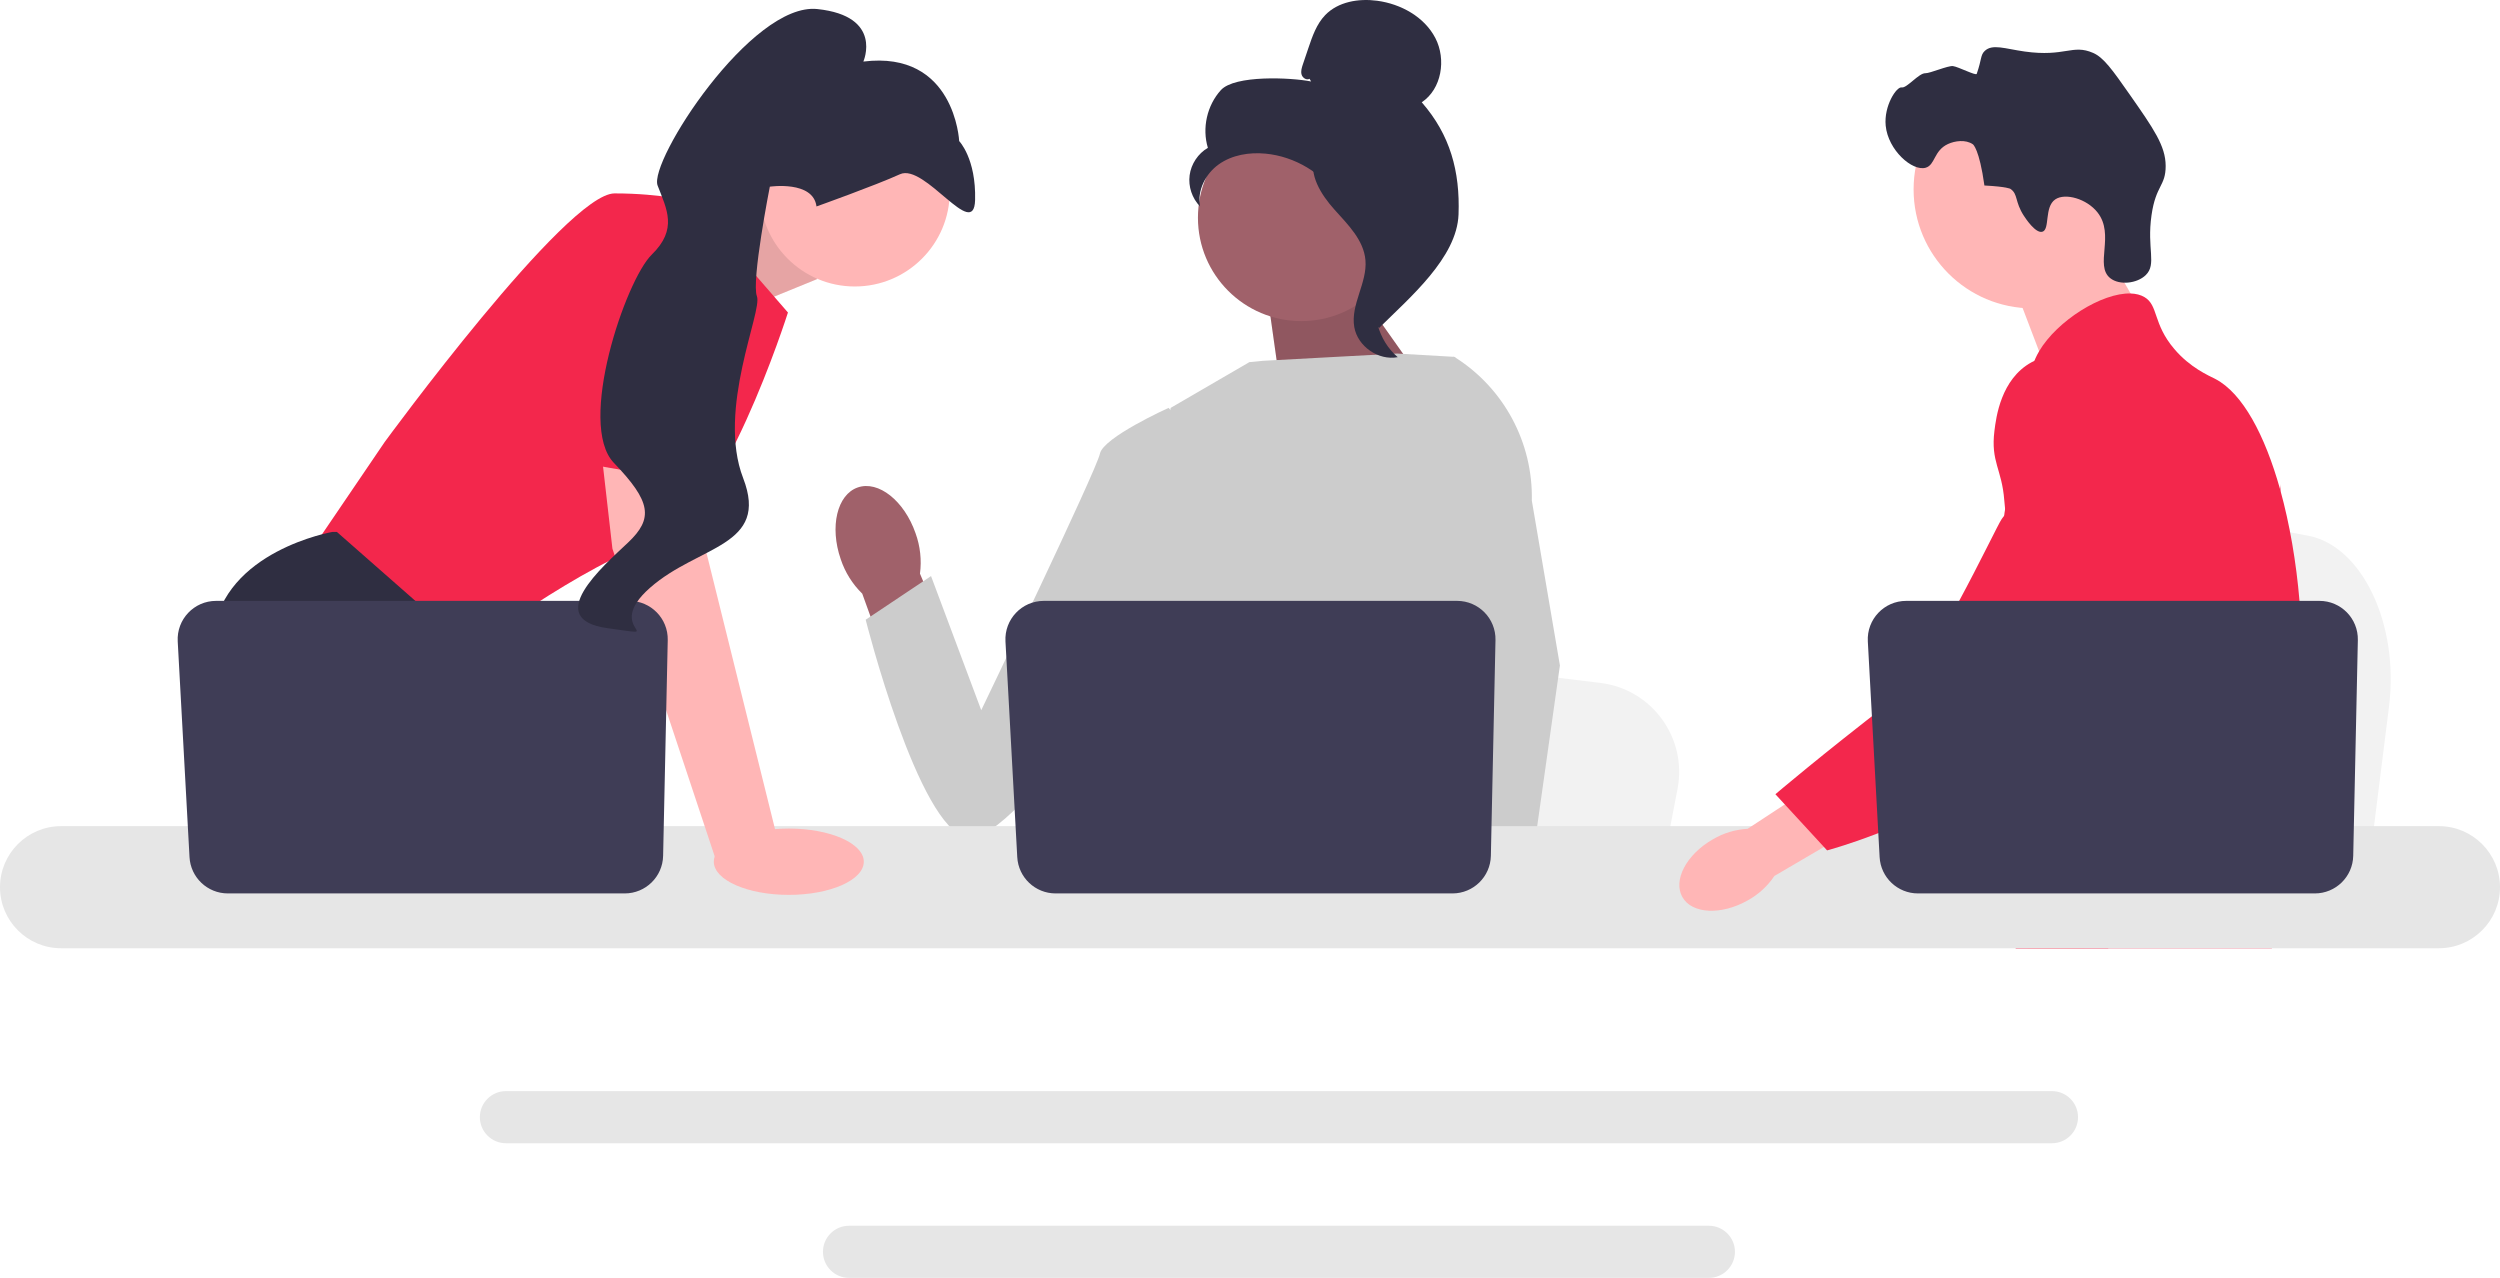
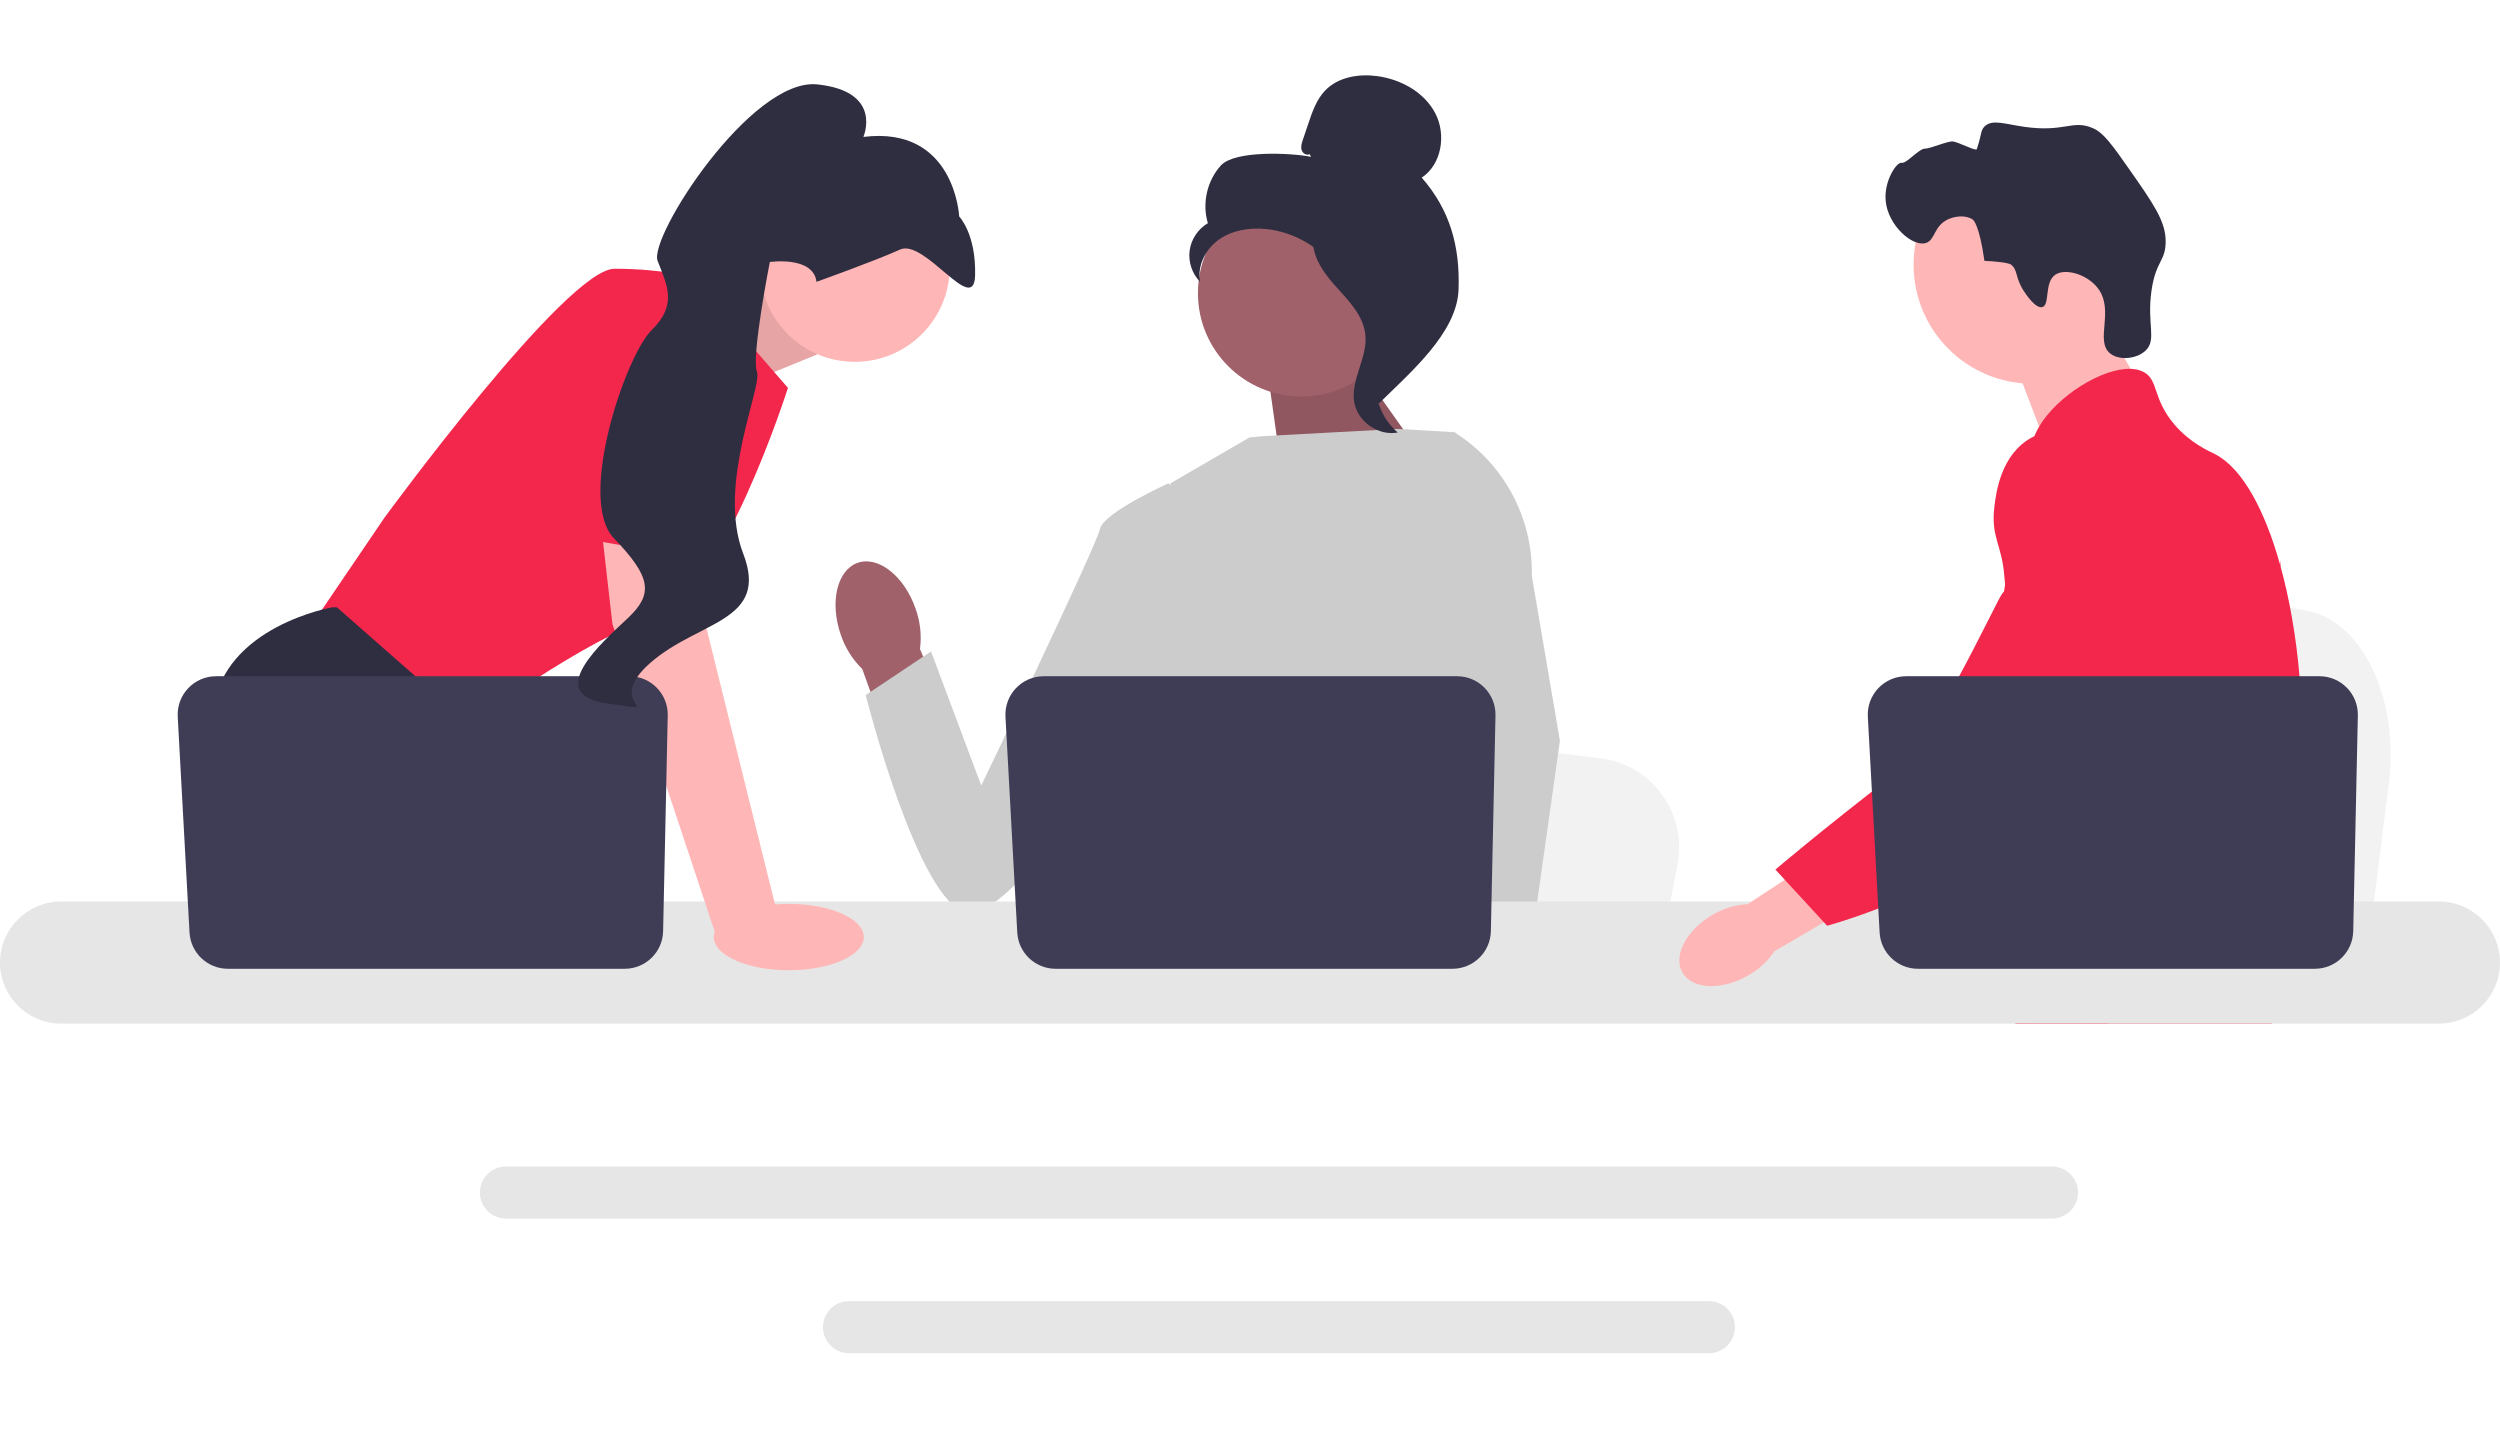
- <svg xmlns="http://www.w3.org/2000/svg" width="866.81" height="443.068" viewBox="0 0 866.81 443.068">
+ <svg xmlns="http://www.w3.org/2000/svg" width="700" height="400" viewBox="0 0 866.81 443.068">
  <path d="M828.335,244.952l-2.715,21.622-6.739,53.704h-135.383c1.057-12.037,2.502-29.362,4.046-48.065,.152-1.868,.312-3.748,.464-5.639,3.872-47.014,8.108-100.216,8.108-100.216l17.799,3.316,34.532,6.421,14.071,2.615,37.681,7.017c18.787,3.491,31.71,30.693,28.135,59.226Z" fill="#f2f2f2" />
  <polygon points="725.93 79.358 742.579 108.492 710.58 131.169 696.93 95.358 725.93 79.358" fill="#ffb6b6" />
  <circle cx="704.735" cy="65.675" r="41.244" fill="#ffb6b6" />
  <path d="M701.774,74.896c-3.275-4.984-1.99-7.591-4.731-9.423-0-0-1.103-.737-8.999-1.157h0c-1.768-12.724-3.975-14.267-3.975-14.267-2.543-1.778-6.318-1.201-8.666-.113-4.966,2.3-4.391,7.269-7.735,8.22-4.619,1.314-13.024-6.092-13.852-14.569-.675-6.915,3.78-13.631,5.547-13.276,1.752,.352,5.947-5.003,8.212-4.92,1.547,.056,7.867-2.691,9.567-2.476,1.857,.235,7.978,3.429,8.234,2.699,1.773-5.072,1.252-6.479,2.756-7.93,2.665-2.571,7.026-.781,13.866,.181,14.074,1.978,16.531-2.663,23.743,.483,3.644,1.589,6.692,5.874,12.641,14.38,8.319,11.895,12.479,17.842,12.506,24.779,.027,7.074-3.398,6.625-4.903,17.098-1.675,11.658,1.884,16.989-2.004,20.777-3.005,2.927-9.113,3.622-12.322,1.053-5.494-4.399,1.696-15.012-4.384-22.767-3.732-4.76-11.238-6.878-14.676-4.525-3.888,2.66-1.746,10.469-4.48,11.21-2.341,.634-5.772-4.588-6.343-5.457Z" fill="#2f2e41" />
  <path d="M797.85,237.338c-1.15,19.67-5.72,25.88-7.32,49.11-.35,5.1-.56,11.02-.56,18.08,0,1.8,.01,3.54,.01,5.24,0,3.62-.069,7.04-.49,10.51-.319,2.77-.869,5.56-1.779,8.5h-88.83c-.01-.02-.01-.04-.021-.06-.52-2.26-.85-4.42-1.1-6.49-.08-.66-.15-1.31-.21-1.95-.08-.75-.15-1.49-.22-2.22-.271-2.91-.54-5.66-1.181-8.29-.859-3.63-2.42-7.05-5.62-10.35-1.31-1.35-2.619-2.4-3.899-3.32-.25-.17-.49-.34-.74-.51-3.54-2.43-6.89-4.18-9.79-9.14-.05-.07-.09-.15-.13-.22-.5-.87-1.8-3.15-2.74-6.19-.99-3.16-1.59-7.13-.51-11.19,2.57-9.62,12.09-10.58,19.87-20.3,.84-1.05,1.67-2.21,2.46-3.5,3.52-5.72,4.47-10.76,5.59-16.75,.18-.97,.34-1.93,.47-2.86,.101-.7,.19-1.39,.261-2.07,.619-5.71,.319-10.63-.41-15.03-2.38-14.41-9.4-23.33-4.44-36.26,1.561-4.06,3.771-7.11,6-9.72,4.72-5.53,9.57-9.12,8.73-16.26-.851-7.2-6.311-8.19-6.92-14.48-.311-3.18,.729-6.53,2.68-9.82v-.01c6.24-10.59,21.82-20.34,31.72-20.03,1.83,.05,3.45,.46,4.8,1.25,4.891,2.88,2.851,9.17,10.341,17.99,5.569,6.55,11.869,9.17,14.26,10.41,9.47,4.94,17.17,19.51,22.399,38.14,.04,.14,.08,.28,.12,.43,3.23,11.67,5.511,24.92,6.641,38.36,.479,5.69,.76,11.41,.819,17.07,.051,4.52-.05,8.44-.26,11.93Z" fill="#f3274c" />
  <g>
    <polygon points="731.331 304.728 729.52 309.768 728.38 312.927 725.74 320.278 722.68 328.778 703.01 328.778 706.31 320.278 707.84 316.318 710.38 309.768 714.64 298.768 731.331 304.728" fill="#ffb6b6" />
    <path d="M790.84,167.827c-.05,.65-.12,1.37-.19,2.15-.779,7.94-2.62,22.15-5.31,38.36-1.42,8.55-3.08,17.66-4.95,26.71-4.02,19.53-9.02,38.76-14.67,51.4-1.01,2.28-2.05,4.34-3.11,6.16-.81,1.39-1.66,2.76-2.55,4.11-2.88,4.43-6.11,8.63-9.46,12.55-.13,.17-.28,.33-.43,.5-.54,.64-1.101,1.27-1.66,1.9-2.74,3.09-5.54,5.97-8.25,8.61-3.3,3.22-6.48,6.07-9.33,8.5h-31.94l-.13-.06-4.6-2.04s1.31-1.54,3.5-4.45c.45-.59,.93-1.24,1.45-1.95,.64-.87,1.33-1.83,2.069-2.87,1.54-2.18,3.29-4.74,5.17-7.64,3.641-5.61,7.79-12.51,11.98-20.5,.48-.93,.97-1.87,1.46-2.82,.01-.03,.03-.06,.04-.09,.83-1.62,1.65-3.29,2.47-4.99,6.95-14.46,8.94-26.46,9.511-30.35,.8-5.5,1.909-13.19,1.609-21.65-.2-5.58-1.01-11.48-2.939-17.34v-.01c-.4-1.23-.851-2.46-1.36-3.68-.91-2.19-1.99-4.35-3.271-6.48-5.649-9.38-10.239-9.77-13.89-19.99-1.08-3.03-3.53-9.87-2.78-17.09v-.01c.091-.89,.24-1.79,.44-2.69v-.01c.05-.25,.12-.51,.19-.76,.569-2.21,1.51-4.4,2.939-6.48,2.79-4.04,6.6-6.44,10.01-7.87l.011-.01c3.939-1.64,7.34-1.99,8-2.05,14.609-1.3,25.939,10.98,32.13,17.69,2.39,2.59,4.58,4.76,6.58,6.53,15.569,13.9,19.84,5.02,20.949,.43,.17-.71,.261-1.32,.311-1.72Z" fill="#f3274c" />
    <path d="M790.89,167.308c0,.05-.01,.22-.05,.5,.02-.15,.03-.3,.04-.44,0-.03,0-.05,.01-.06Z" fill="#f3274c" />
  </g>
  <path d="M711.47,378.318H175.42c-4.98,0-9.04,4.05-9.04,9.03,0,4.99,4.06,9.04,9.04,9.04H711.47c4.979,0,9.03-4.05,9.03-9.04,0-4.98-4.051-9.03-9.03-9.03Z" fill="#e6e6e6" />
  <path d="M592.51,424.998H294.37c-4.98,0-9.03,4.05-9.03,9.03s4.05,9.04,9.03,9.04h298.14c4.98,0,9.04-4.06,9.04-9.04s-4.06-9.03-9.04-9.03Z" fill="#e6e6e6" />
  <polygon points="235.069 81.275 268.853 67.057 283.344 96.762 247.842 111.253 235.069 81.275" fill="#ffb6b6" />
  <polygon points="235.069 81.275 268.853 67.057 283.344 96.762 247.842 111.253 235.069 81.275" opacity=".1" />
  <path d="M239.872,69.955l33.328,38.4s-23.185,73.177-46.369,79.698-65.932,38.4-65.932,38.4l-53.615-34.777,26.083-38.4s63.034-86.218,79.698-86.218c16.664,0,26.807,2.898,26.807,2.898Z" fill="#f3274c" />
  <path d="M194.843,320.278H117.261l-4.905-6.557-20.026-26.771-4.608-6.158s-17.389-31.879-13.766-60.86c3.623-28.981,41.298-35.502,41.298-35.502h1.55l46.123,40.53-2.753,37.719,14.606,24.272,20.062,33.328Z" fill="#2f2e41" />
  <polygon points="133.15 320.278 112.356 320.278 112.356 289.486 133.15 320.278" fill="#2f2e41" />
  <path d="M581.644,273.532l-2.587,13.418-6.419,33.328h-128.958c1.007-7.47,2.384-18.222,3.854-29.829,.145-1.159,.297-2.326,.442-3.499,3.688-29.177,7.723-62.193,7.723-62.193l16.954,2.058,32.893,3.985,13.404,1.623,35.893,4.354c17.896,2.166,30.205,19.048,26.8,36.755Z" fill="#f2f2f2" />
  <path d="M764.144,320.278h-69.945c1.065-1.253,1.666-1.978,1.666-1.978l20.968-3.463,43.203-7.129s1.971,5.093,4.108,12.571Z" fill="#2f2e41" />
  <polygon points="467.455 95.766 497.873 138.784 444.814 140.369 439.119 99.942 467.455 95.766" fill="#a0616a" />
  <polygon points="467.455 95.766 497.873 138.784 444.814 140.369 439.119 99.942 467.455 95.766" opacity=".1" />
  <path id="uuid-ae755ff6-bb09-410e-86b1-7d1b81a37005-339" d="M317.446,184.896c-3.903-11.259-12.876-18.372-20.041-15.887-7.165,2.485-9.808,13.625-5.902,24.888,1.499,4.52,4.058,8.616,7.464,11.945l17.14,47.497,22.117-8.518-19.245-45.919c.615-4.724,.089-9.526-1.533-14.005Z" fill="#a0616a" />
  <path d="M523.347,162.977l-.042,43.841-4.079,16.193-8.39,33.306-6.108,30.633-4.55,22.822-1.623,8.151c-1.224,.819-2.442,1.601-3.659,2.355h-105.976c-6.021-3.615-9.39-6.427-9.39-6.427,0,0,1.666-1.565,3.572-4.079,3.217-4.246,7.108-11.201,4.724-17.845-.5-1.391-.63-3.086-.478-4.977,.971-12.476,14.056-33.574,14.056-33.574l-2.71-31.314-1.188-13.722,8.378-66.91,27.307-15.874,4.714-.456,46.536-2.514,19.234,1.108,.877,.239,18.794,39.045Z" fill="#ccc" />
  <g>
    <polygon points="525.414 320.278 502.229 320.278 501.208 309.772 501.186 309.562 507.75 309.113 524.827 307.947 525.124 314.235 525.356 319.061 525.414 320.278" fill="#ffb6b6" />
    <path d="M531.121,173.576l9.739,57.143-7.948,56.23-1.239,8.752-2.188,15.454-.674,4.753,.022,.514,.167,3.855h-27.532l-1.014-10.506-.087-.942-2.072-21.518-.036-.362-4.398-45.63,8.622-32.98,.638-2.427v-.007l3.751-56.469-2.905-25.663-.029-.239c.058,.036,.109,.073,.167,.109,.152,.094,.304,.188,.449,.29,16.925,10.737,27.01,29.575,26.568,49.644Z" fill="#ccc" />
  </g>
  <path d="M415.748,152.379l-10.587-10.951s-22.664,10.218-23.794,15.886c-1.13,5.669-41.146,88.926-41.146,88.926l-17.41-46.499-22.662,15.13s18.184,72.192,35.19,75.581,74.002-85.446,74.002-85.446l6.408-52.628Z" fill="#ccc" />
  <path d="M845.64,286.447H21.16c-11.67,0-21.16,9.5-21.16,21.17s9.49,21.16,21.16,21.16H845.64c11.67,0,21.17-9.49,21.17-21.16s-9.5-21.17-21.17-21.17Z" fill="#e6e6e6" />
  <path d="M518.522,221.94l-1.603,74.802c-.155,7.241-6.07,13.03-13.312,13.03h-137.603c-7.071,0-12.91-5.528-13.296-12.589l-4.089-74.802c-.417-7.628,5.656-14.042,13.296-14.042h143.295c7.466,0,13.472,6.137,13.312,13.601Z" fill="#3f3d56" />
  <circle cx="296.385" cy="66.41" r="32.922" fill="#ffb6b6" />
  <polygon points="241.321 152.551 244.944 191.675 269.578 290.935 248.296 298.394 212.34 190.226 207.374 146.755 241.321 152.551" fill="#ffb6b6" />
  <path d="M231.522,221.94l-1.603,74.802c-.155,7.241-6.07,13.03-13.312,13.03H79.004c-7.071,0-12.91-5.528-13.296-12.589l-4.089-74.802c-.417-7.628,5.656-14.042,13.296-14.042H218.21c7.466,0,13.472,6.137,13.312,13.601Z" fill="#3f3d56" />
  <ellipse cx="273.5" cy="298.778" rx="26" ry="11.5" fill="#ffb6b6" />
  <path d="M190.242,158.532l14.853-79.158s41.298-5.796,42.747,7.97-1.035,81.042-1.035,81.042l-56.564-9.853Z" fill="#f3274c" />
  <path d="M283.095,71.586s20.365-7.268,28.956-11.179c8.591-3.911,25.657,23.366,26.037,8.96,.38-14.406-5.518-20.447-5.518-20.447,0,0-1.473-31.515-33.223-27.575,0,0,6.984-15.767-15.941-18.205-22.925-2.438-58.589,52.921-55.395,61.194,3.194,8.273,7.023,15.113-2.039,23.959-9.062,8.846-26.03,58.769-13.12,72.203,12.91,13.434,13.758,19.264,4.912,27.621-8.846,8.358-29.754,26.53-7.147,29.685,22.607,3.155-2.068,.799,14.786-14.026,16.854-14.825,41.447-14.219,32.265-38.005-9.183-23.785,6.771-57.869,4.775-63.04-1.996-5.171,4.473-38.005,4.473-38.005,0,0,15.055-2.212,16.181,6.86Z" fill="#2f2e41" />
  <g>
    <circle cx="451.191" cy="75.499" r="35.838" fill="#a0616a" />
    <path d="M454.051,27.317c-1.037,.605-2.426-.311-2.759-1.464-.333-1.154,.055-2.379,.439-3.516l1.934-5.727c1.371-4.062,2.827-8.266,5.797-11.357,4.483-4.666,11.607-5.853,18.02-4.993,8.236,1.104,16.362,5.564,20.191,12.939,3.829,7.375,2.199,17.665-4.72,22.266,9.862,11.303,13.3,23.901,12.757,38.892-.543,14.991-16.879,28.788-27.533,39.348-2.379-1.442-4.542-8.201-3.234-10.656,1.308-2.455-.566-5.3,1.054-7.561,1.62-2.262,2.976,1.34,1.338-.909-1.034-1.419,3.001-4.684,1.464-5.533-7.432-4.108-9.903-13.371-14.571-20.465-5.63-8.556-15.265-14.35-25.462-15.312-5.617-.53-11.55,.43-16.154,3.691-4.604,3.261-7.585,9.089-6.517,14.629-2.765-2.808-4.141-6.922-3.622-10.828,.519-3.906,2.922-7.518,6.325-9.506-2.069-6.841-.297-14.711,4.505-20.005,4.802-5.294,24.28-4.392,31.291-2.999l-.542-.93Z" fill="#2f2e41" />
    <path d="M455.14,53.475c9.285,1.002,15.989,9.045,21.65,16.473,3.263,4.281,6.681,9.009,6.599,14.391-.083,5.441-3.721,10.109-5.46,15.265-2.842,8.429-.072,18.457,6.693,24.233-6.685,1.269-13.911-3.744-15.065-10.449-1.343-7.806,4.574-15.34,3.873-23.23-.617-6.951-6.095-12.301-10.752-17.498-4.657-5.197-9.03-12.094-6.888-18.735l-.65-.45Z" fill="#2f2e41" />
  </g>
  <g>
    <path id="uuid-aec20554-f6ec-4c5b-9d97-717cd04239bf-340" d="M593.947,290.977c-9.197,5.231-13.952,14.216-10.623,20.069,3.33,5.852,13.483,6.355,22.683,1.121,3.703-2.04,6.864-4.938,9.218-8.45l38.687-22.656-11.019-17.928-36.969,24.238c-4.223,.228-8.331,1.465-11.978,3.607Z" fill="#ffb6b6" />
    <path d="M724.935,124.841c-1.156-.458-11.3-4.3-20.561,.772-10.638,5.826-12.281,19.126-12.858,23.791-1.331,10.776,2.591,13.191,3.419,24.101,1.549,20.41,5.633-2.874-.889,6.442-2.258,3.225-25.317,53.198-38.034,62.986-24.733,19.037-40.439,32.444-40.439,32.444l17.93,19.477s28.333-7.549,53.376-23.81c25.688-16.68,38.532-25.02,48.469-41.335,.856-1.405,21.331-36.176,10.335-74.624-2.508-8.77-7.104-24.839-20.747-30.245Z" fill="#f3274c" />
  </g>
  <path d="M817.522,221.94l-1.603,74.802c-.155,7.241-6.07,13.03-13.312,13.03h-137.603c-7.071,0-12.91-5.528-13.296-12.589l-4.089-74.802c-.417-7.628,5.656-14.042,13.296-14.042h143.295c7.466,0,13.472,6.137,13.312,13.601Z" fill="#3f3d56" />
</svg>
